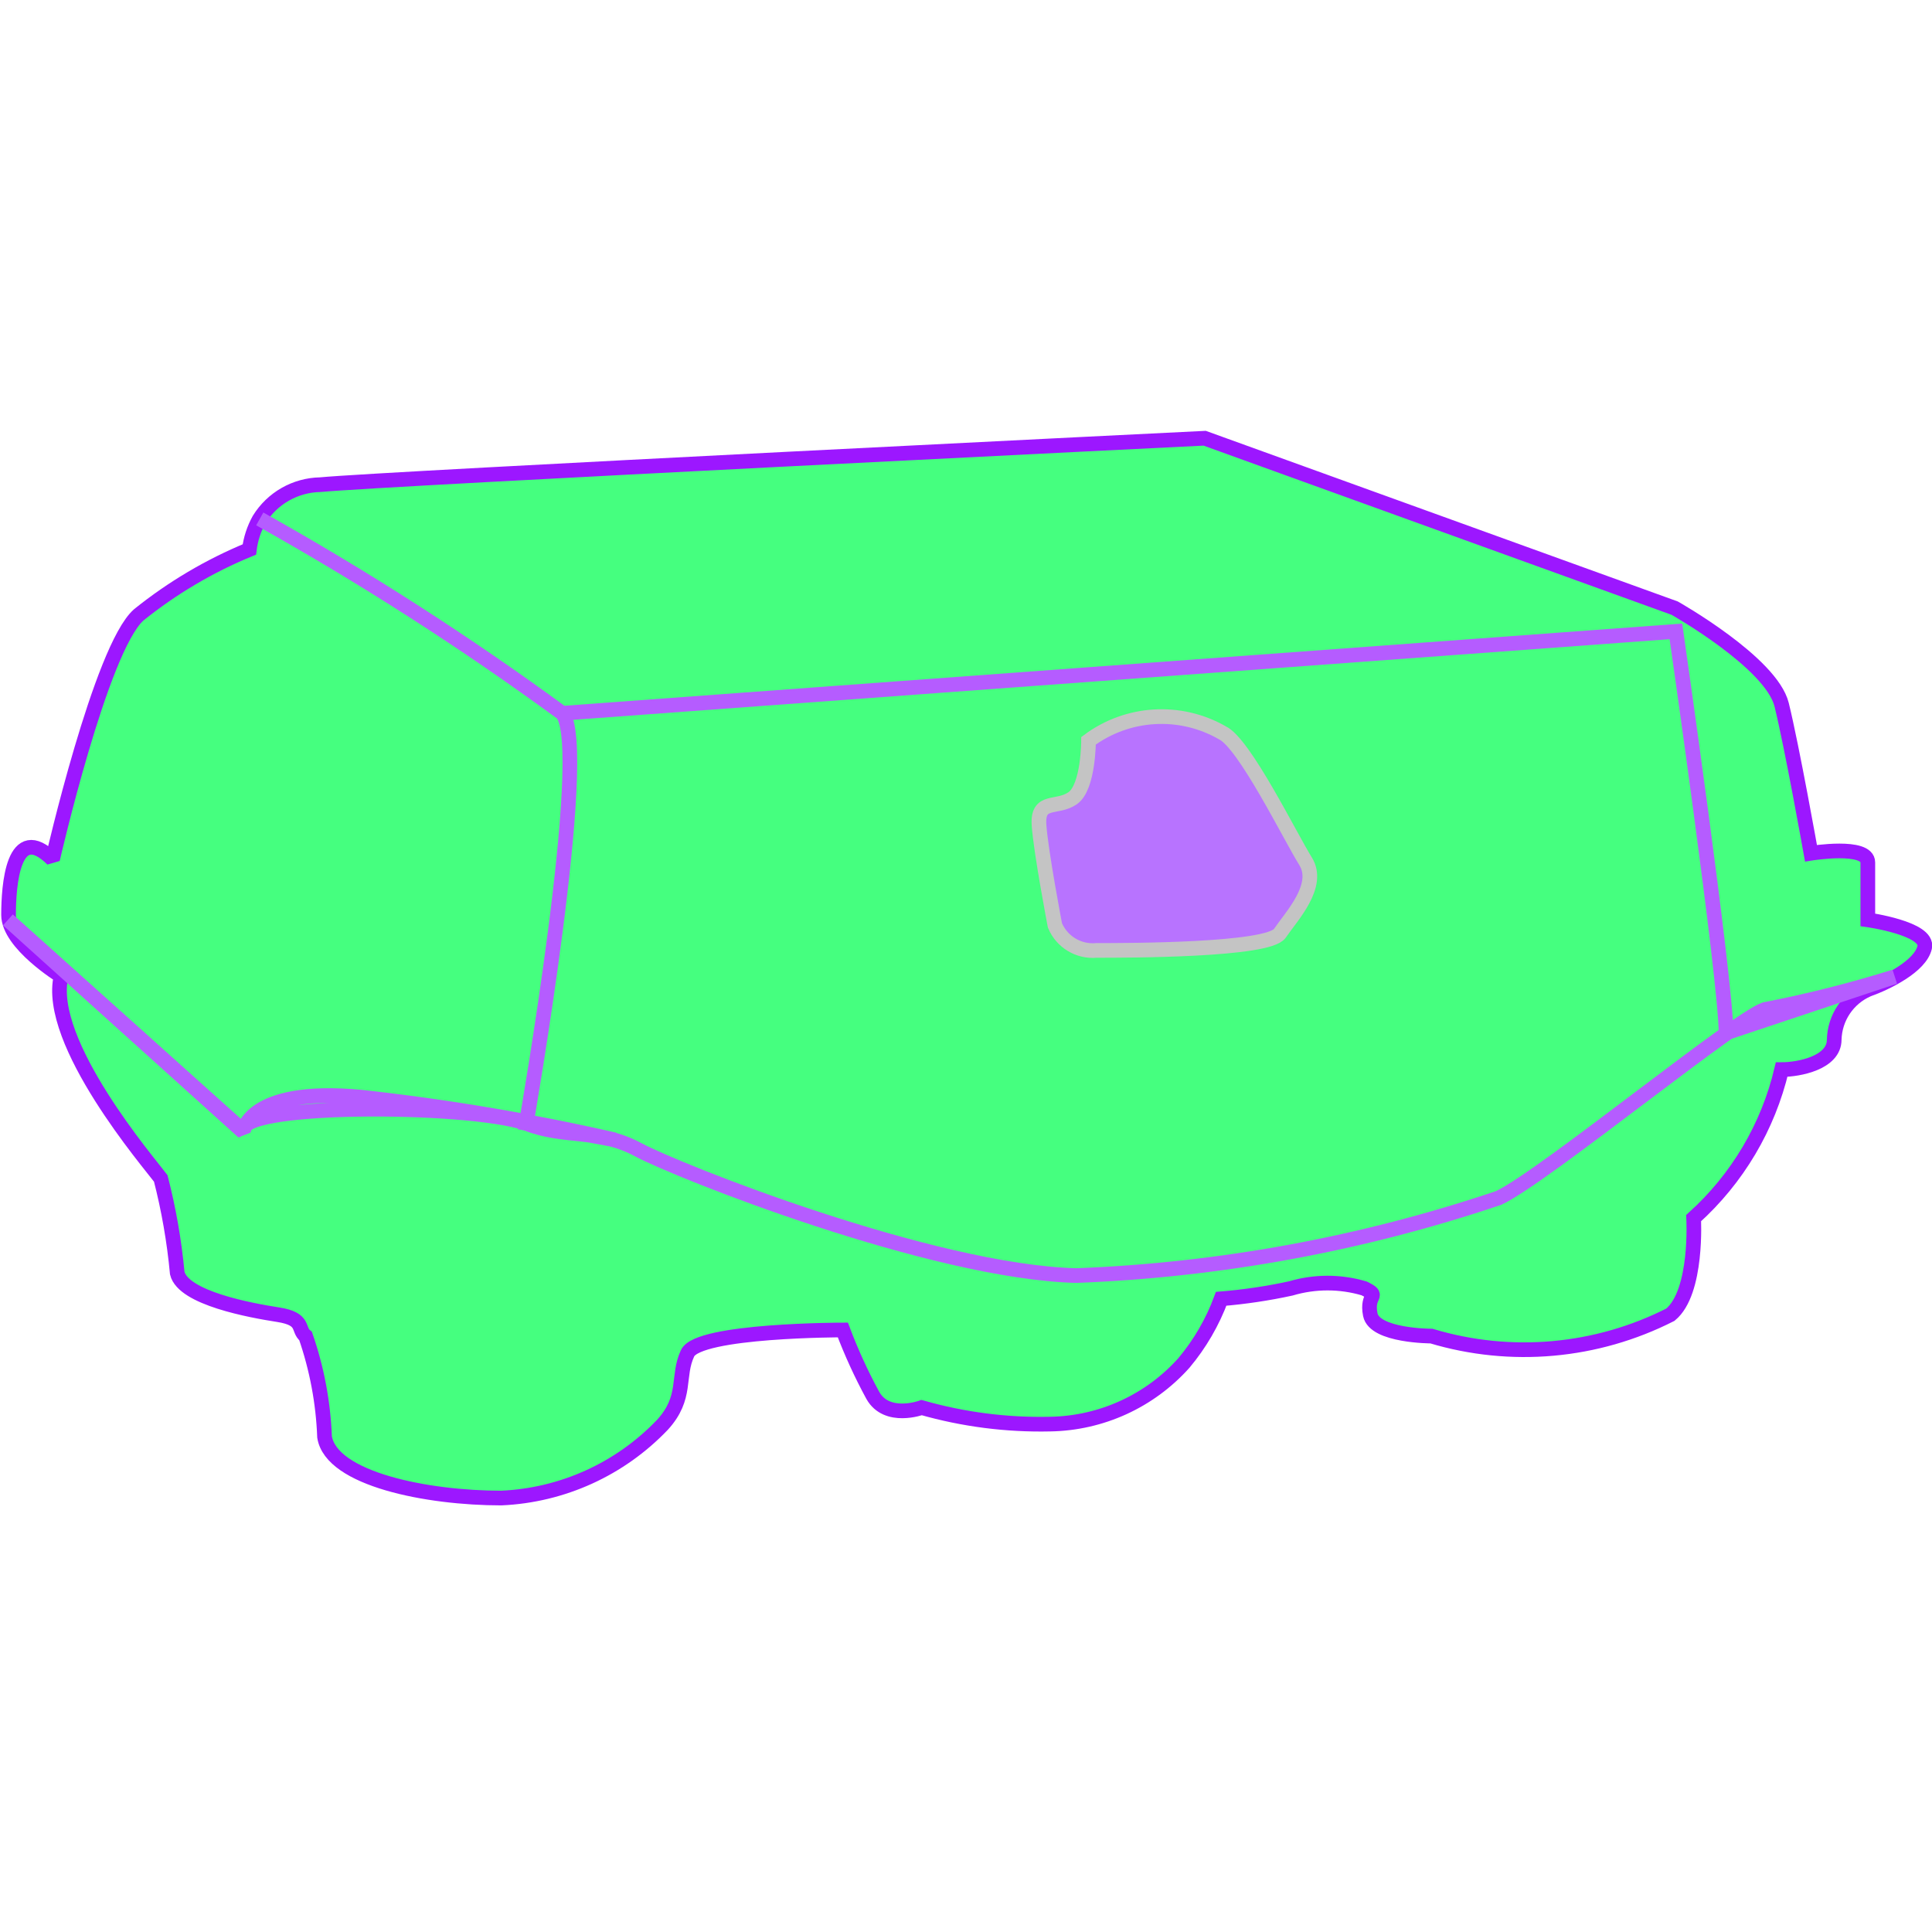
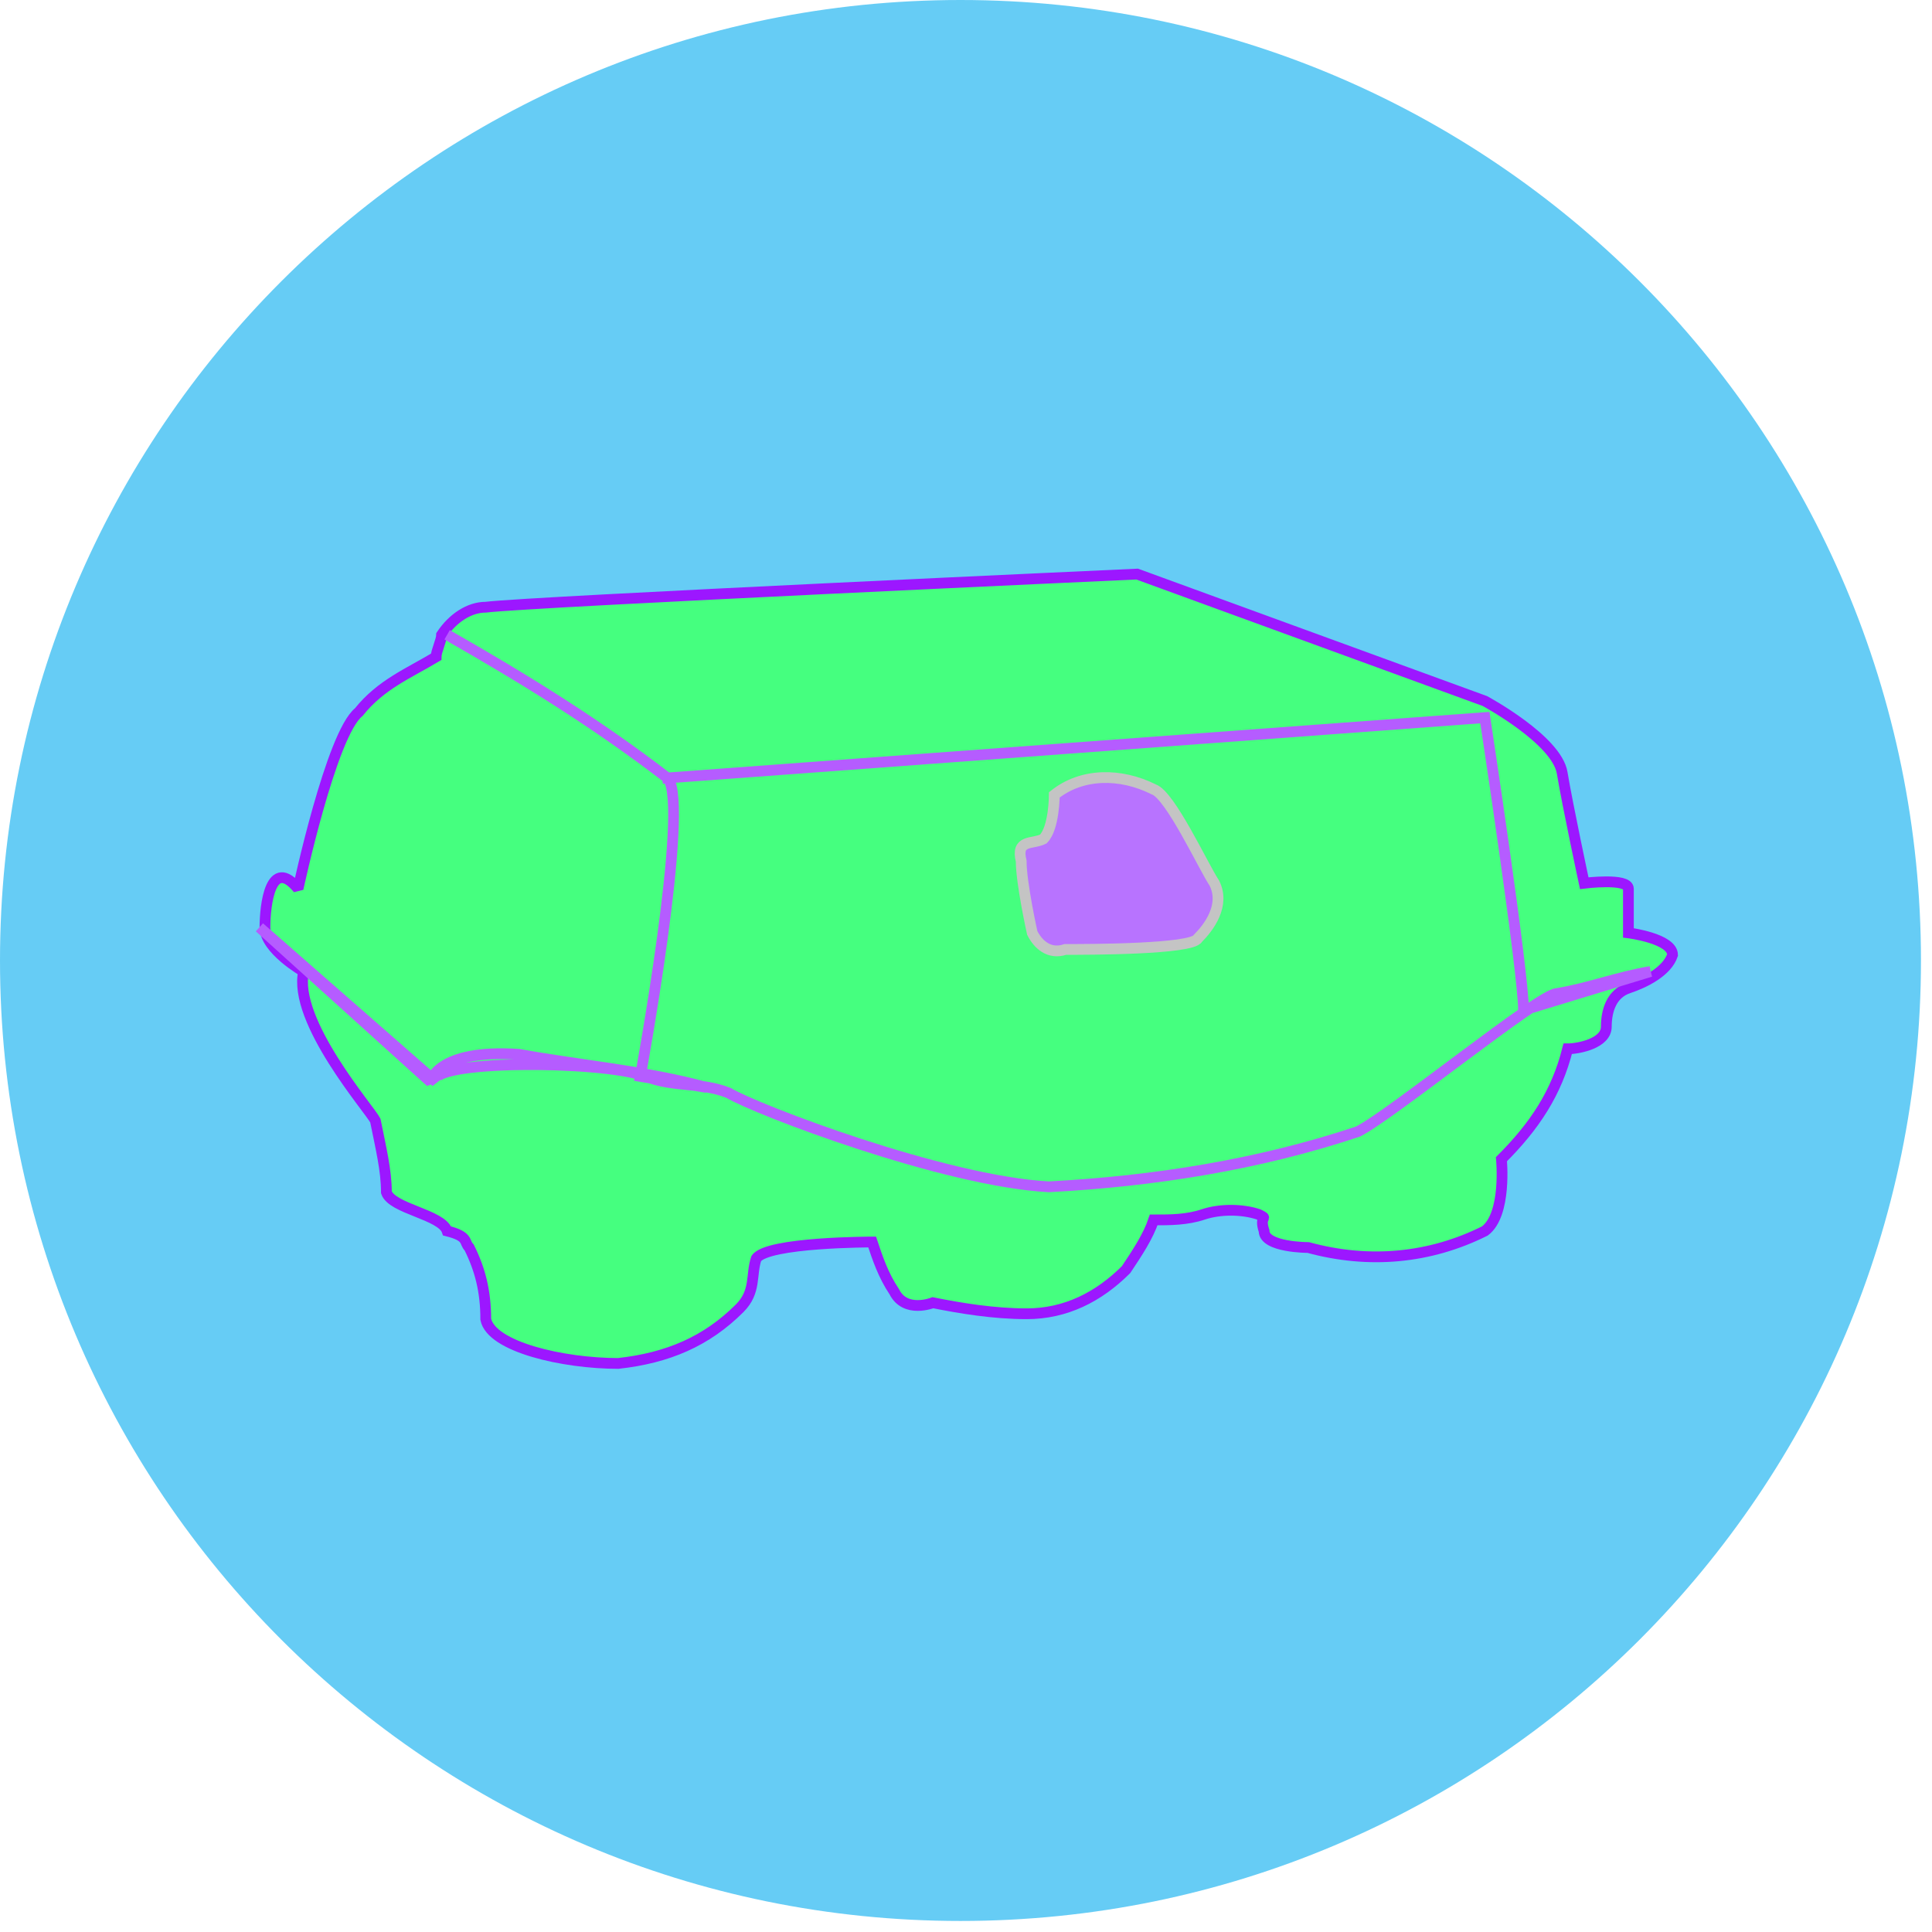
- <svg xmlns="http://www.w3.org/2000/svg" viewBox="0 0 31.61 17.51" width="35" height="35">
-   <g id="Layer_2" data-name="Layer 2">
+ <svg xmlns="http://www.w3.org/2000/svg" version="1.1" id="Layer_1" x="0px" y="0px" viewBox="0 0 35 35" enable-background="new 0 0 35 35" xml:space="preserve">
+   <circle fill="#66CCF5" cx="17.4" cy="17.4" r="17.4" />
+   <g id="Layer_2_00000089555259716551776550000004117554836238440076_">
    <g id="eggvg">
-       <path d="M4.08,1.94a1.35,1.35,0,0,1,.16-.49,1.2,1.2,0,0,1,1-.57C6.28.78,19.71.12,19.71.12L27.4,2.9s1.58.89,1.75,1.58.48,2.43.48,2.43.93-.15.93.15V8s1,.14.93.45-.62.58-.93.69a.92.92,0,0,0-.55.82c0,.38-.58.49-.86.49a4.74,4.74,0,0,1-1.44,2.43s.07,1.21-.38,1.58a5.28,5.28,0,0,1-3.91.35s-.93,0-1-.35.18-.29-.1-.43a2.11,2.11,0,0,0-1.2,0,8.7,8.7,0,0,1-1.14.17,3.56,3.56,0,0,1-.61,1.05,3,3,0,0,1-2.19,1,7.08,7.08,0,0,1-2.1-.27s-.57.21-.8-.2a8.59,8.59,0,0,1-.49-1.07s-2.36,0-2.54.38,0,.72-.41,1.17a3.88,3.88,0,0,1-2.64,1.2c-1.21,0-2.78-.31-2.89-1A5.69,5.69,0,0,0,5,14.81c-.14-.11,0-.28-.45-.35S3,14.19,2.9,13.78a9.9,9.9,0,0,0-.27-1.55C2.46,12,.74,10,1,8.92c0,0-.86-.53-.86-1s.07-1.55.72-.91c0,0,.79-3.45,1.41-4A7.33,7.33,0,0,1,4.08,1.94Z" fill="#45ff7f" stroke="#9c17ff" stroke-miterlimit="1.62" stroke-width="0.24" />
-       <path d="M4.25,1.44A48.33,48.33,0,0,1,9.2,4.62c.48.58-.59,6.71-.59,6.71l1.45.27a36.48,36.48,0,0,0-4.16-.7c-1.85-.17-1.92.57-1.92.57L.13,8,4,11.47C3.74,11,7.65,11,8.61,11.33c.63.25,1.18.08,1.83.43s4.81,2,7.17,2.06a24.59,24.59,0,0,0,6.91-1.27c.75-.35,4.08-3.09,4.39-3.09A19.59,19.59,0,0,0,31,8.93l-2.76.92c0-.86-.82-6.57-.82-6.57L9.2,4.62" fill="#45ff7f" stroke="#b55cff" stroke-miterlimit="1.62" stroke-width="0.24" />
-       <path d="M17.26,8.09a.67.67,0,0,0,.68.41c.52,0,2.81,0,3-.28s.67-.78.42-1.18S20.36,5.11,20,4.94a2,2,0,0,0-2.19.13s0,.76-.26.94-.58,0-.55.44S17.26,8.09,17.26,8.09Z" fill="#b873ff" stroke="#c4c4c4" stroke-miterlimit="1.62" stroke-width="0.24" />
+       <path fill="#45FF7F" stroke="#9C17FF" stroke-width="0.195" stroke-miterlimit="1.794" d="M7.9,11.9c0-0.1,0.1-0.3,0.1-0.4    c0.2-0.3,0.5-0.5,0.8-0.5c0.8-0.1,11.8-0.6,11.8-0.6l6.3,2.3c0,0,1.3,0.7,1.4,1.3s0.4,2,0.4,2s0.8-0.1,0.8,0.1v0.8    c0,0,0.8,0.1,0.8,0.4c-0.1,0.3-0.5,0.5-0.8,0.6c-0.3,0.1-0.4,0.4-0.4,0.7c0,0.3-0.5,0.4-0.7,0.4c-0.2,0.8-0.6,1.4-1.2,2    c0,0,0.1,1-0.3,1.3c-1,0.5-2.1,0.6-3.2,0.3c0,0-0.8,0-0.8-0.3c-0.1-0.3,0.1-0.2-0.1-0.3c-0.3-0.1-0.7-0.1-1,0    c-0.3,0.1-0.6,0.1-0.9,0.1c-0.1,0.3-0.3,0.6-0.5,0.9c-0.5,0.5-1.1,0.8-1.8,0.8c-0.6,0-1.2-0.1-1.7-0.2c0,0-0.5,0.2-0.7-0.2    c-0.2-0.3-0.3-0.6-0.4-0.9c0,0-1.9,0-2.1,0.3c-0.1,0.3,0,0.6-0.3,0.9c-0.6,0.6-1.3,0.9-2.2,1c-1,0-2.3-0.3-2.4-0.8    c0-0.5-0.1-0.9-0.3-1.3c-0.1-0.1,0-0.2-0.4-0.3C8,22,7.1,21.9,7,21.6c0-0.4-0.1-0.8-0.2-1.3c-0.1-0.2-1.5-1.8-1.3-2.7    c0,0-0.7-0.4-0.7-0.8c0-0.4,0.1-1.3,0.6-0.7c0,0,0.6-2.8,1.1-3.2C6.9,12.4,7.4,12.2,7.9,11.9z" />
+       <path fill="#45FF7F" stroke="#B55CFF" stroke-width="0.195" stroke-miterlimit="1.794" d="M8.1,11.5c1.4,0.8,2.7,1.6,4,2.6    c0.4,0.5-0.5,5.4-0.5,5.4l1.2,0.2c-1.1-0.3-2.3-0.4-3.4-0.6c-1.5-0.1-1.6,0.5-1.6,0.5l-3.1-2.8l3.2,2.8c-0.2-0.4,3-0.4,3.8-0.1    c0.5,0.2,1,0.1,1.5,0.3c0.5,0.3,3.9,1.6,5.8,1.7c1.9-0.1,3.8-0.4,5.6-1c0.6-0.3,3.3-2.5,3.6-2.5c0.6-0.1,1.1-0.3,1.7-0.4l-2.3,0.7    c0-0.7-0.7-5.3-0.7-5.3l-14.9,1.1" />
+       <path fill="#B873FF" stroke="#C4C4C4" stroke-width="0.195" stroke-miterlimit="1.794" d="M18.7,16.9c0.1,0.2,0.3,0.4,0.6,0.3    c0.4,0,2.3,0,2.4-0.2c0.2-0.2,0.5-0.6,0.3-1c-0.2-0.3-0.8-1.6-1.1-1.7c-0.6-0.3-1.3-0.3-1.8,0.1c0,0,0,0.6-0.2,0.8    c-0.2,0.1-0.5,0-0.4,0.4C18.5,16,18.7,16.9,18.7,16.9z" />
    </g>
  </g>
</svg>
